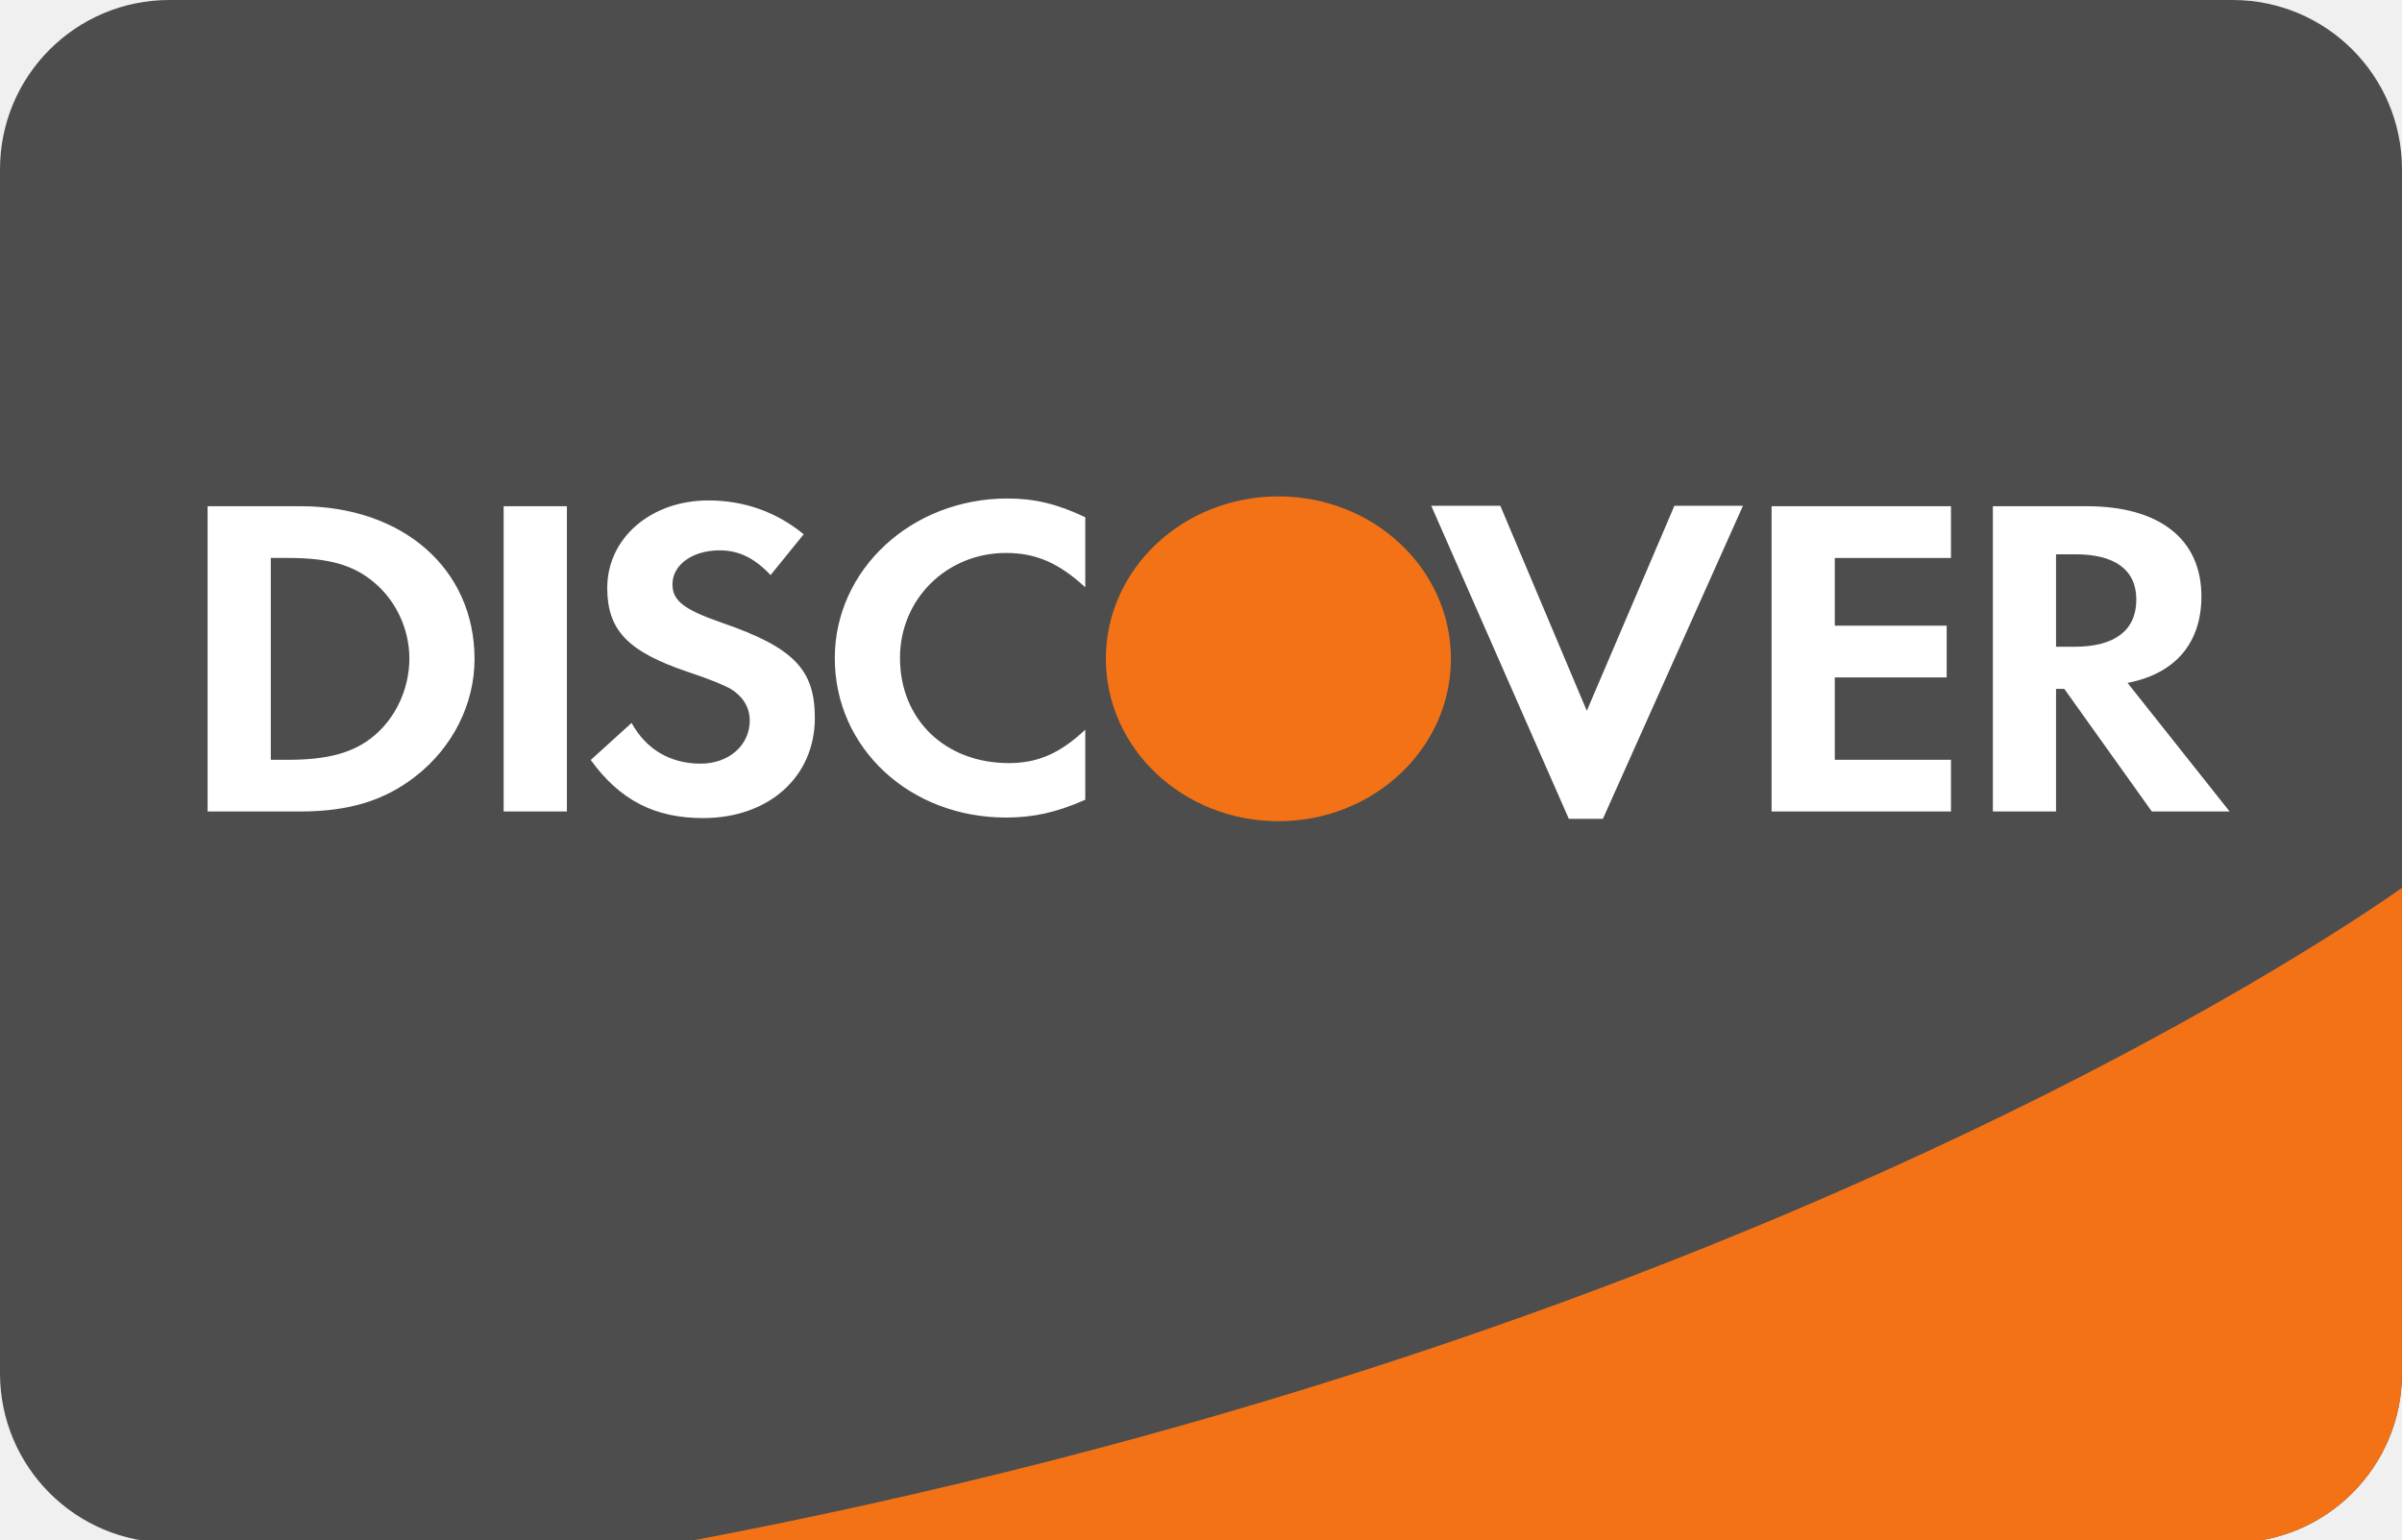
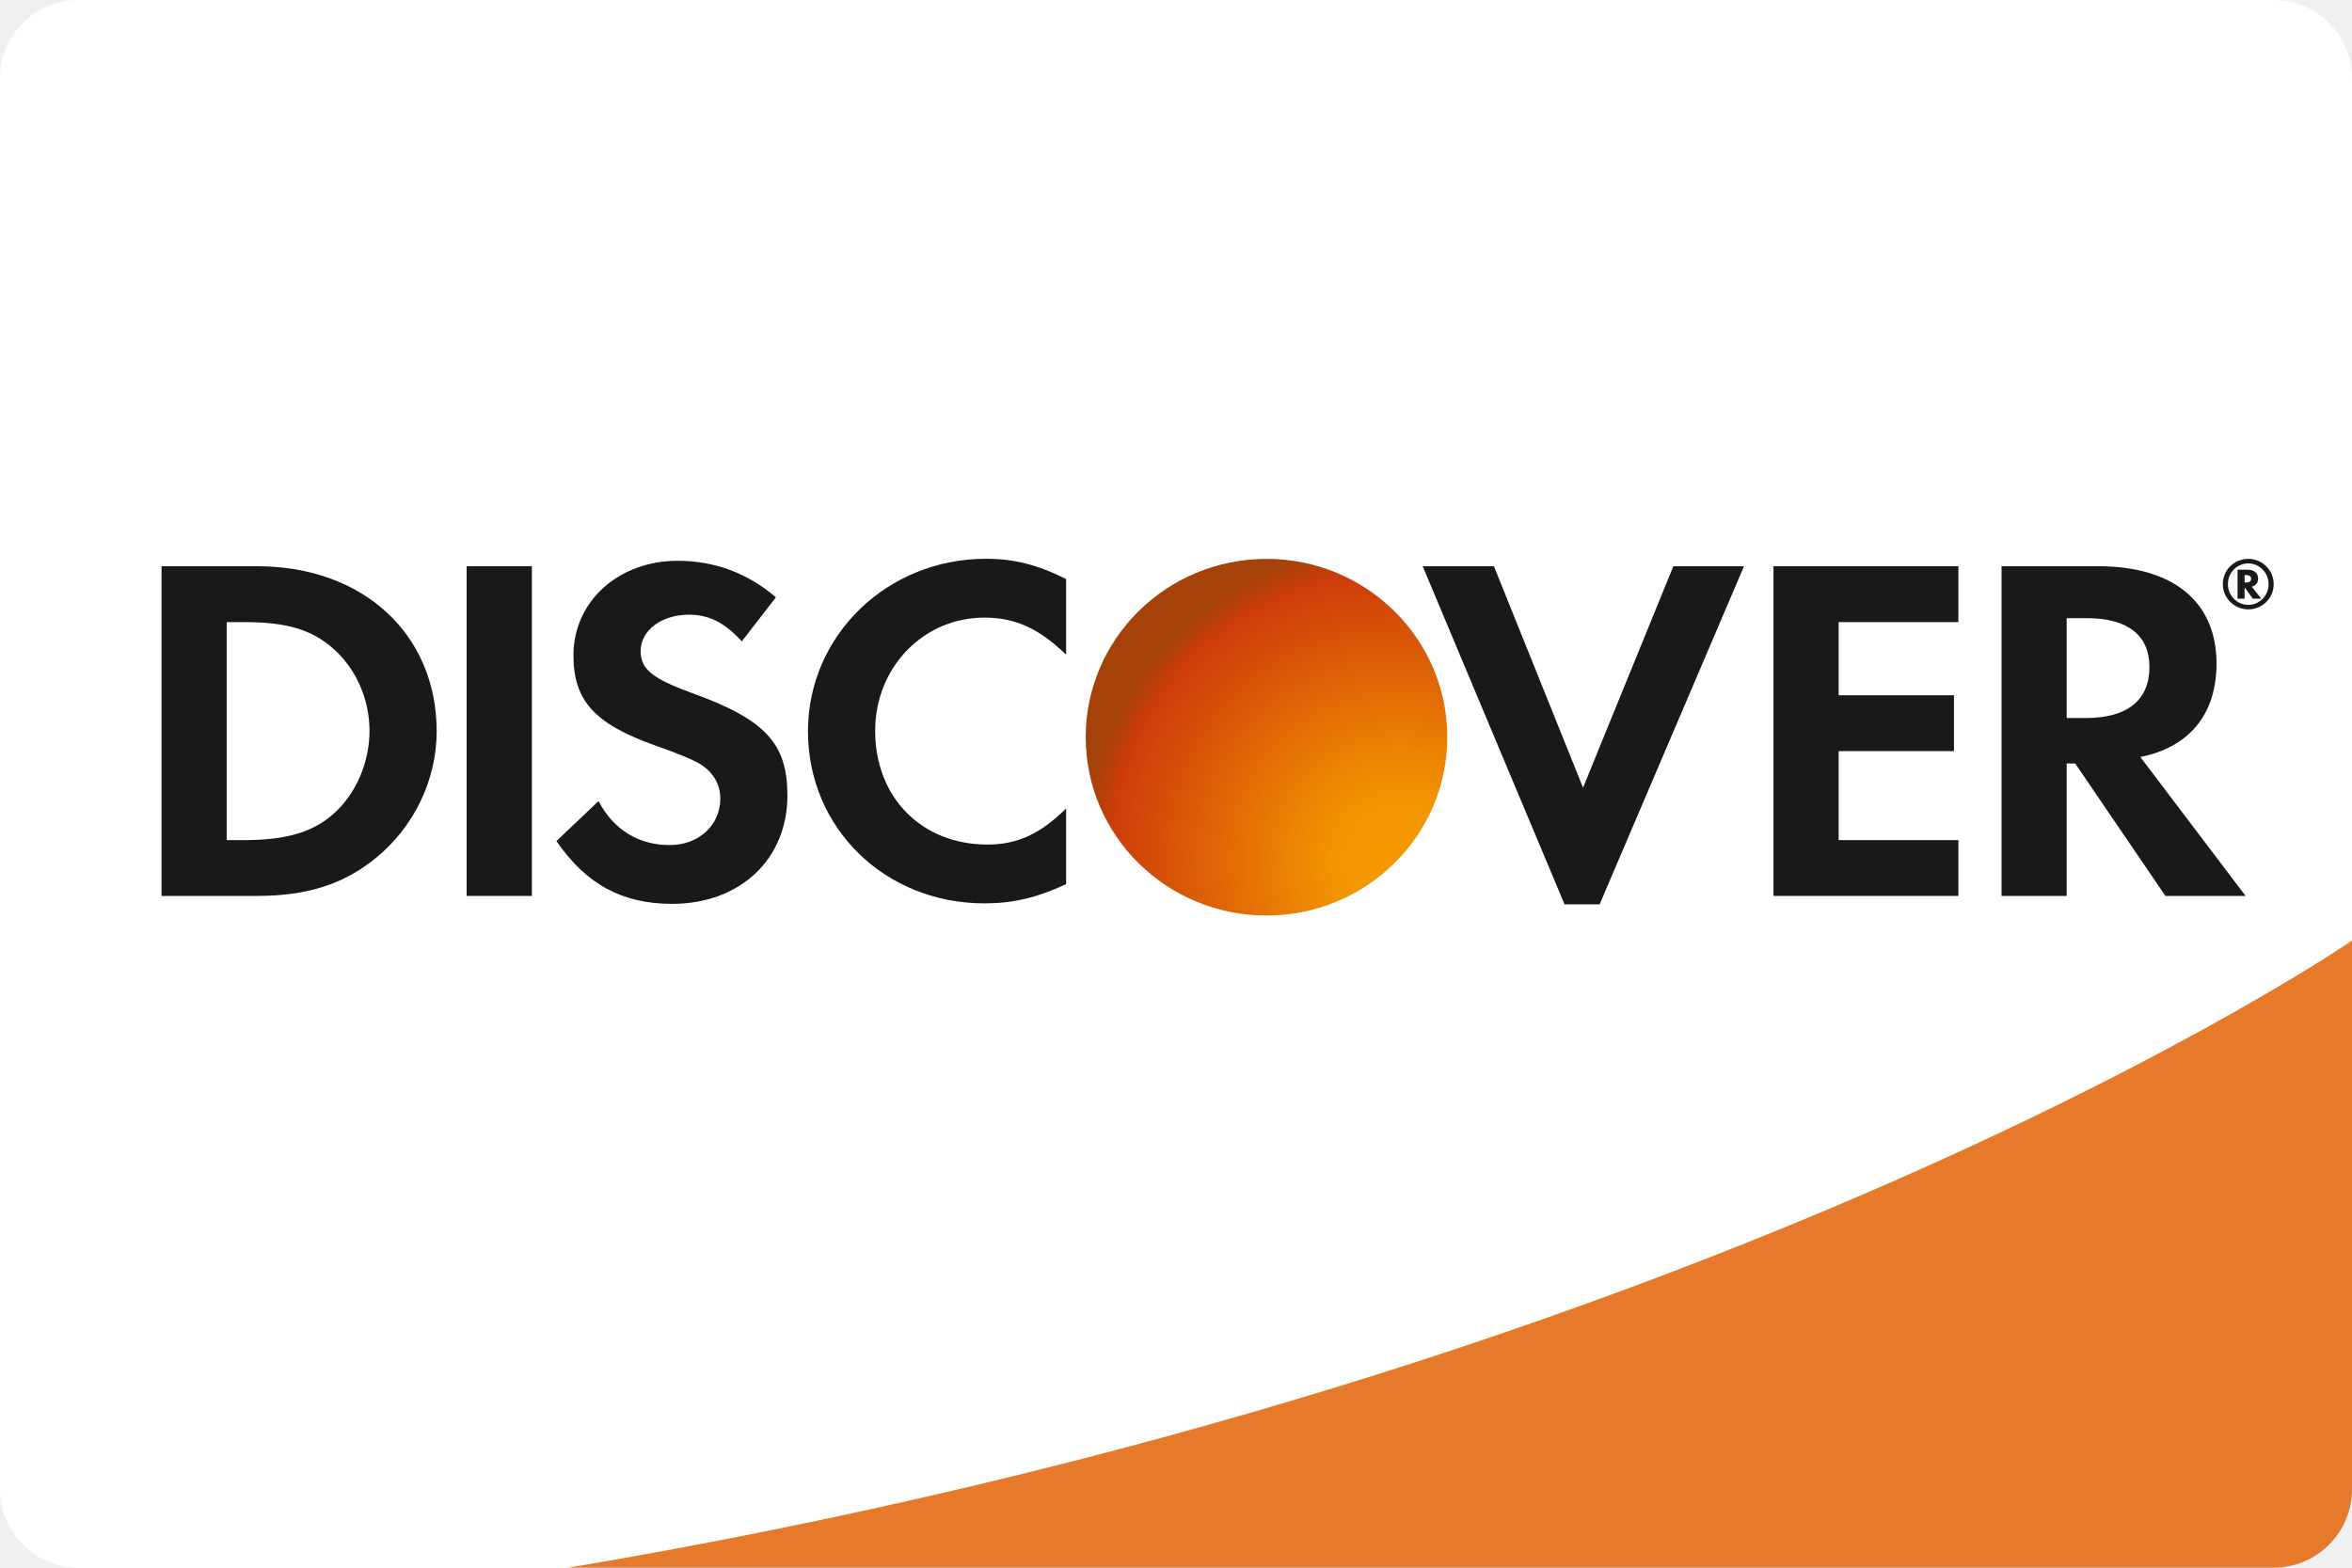
- <svg xmlns="http://www.w3.org/2000/svg" width="780" height="500" viewBox="0 0 780 500">
-   <g fill-rule="evenodd">
-     <path d="M54.992 0C24.627 0 0 24.63 0 55.004v390.992C0 476.376 24.619 501 54.992 501h670.016C755.373 501 780 476.37 780 445.996V55.004C780 24.624 755.381 0 725.008 0H54.992z" fill="#4D4D4D" />
-     <path d="M327.152 161.893c8.837 0 16.248 1.784 25.268 6.09v22.751c-8.544-7.863-15.955-11.154-25.756-11.154-19.264 0-34.414 15.015-34.414 34.05 0 20.075 14.681 34.196 35.37 34.196 9.312 0 16.586-3.12 24.8-10.857v22.763c-9.341 4.14-16.911 5.776-25.756 5.776-31.278 0-55.582-22.596-55.582-51.737 0-28.826 24.951-51.878 56.07-51.878zm-97.113.627c11.546 0 22.11 3.72 30.943 10.994l-10.748 13.248c-5.35-5.646-10.41-8.028-16.564-8.028-8.853 0-15.3 4.745-15.3 10.989 0 5.354 3.619 8.188 15.944 12.482 23.365 8.044 30.29 15.176 30.29 30.926 0 19.193-14.976 32.553-36.32 32.553-15.63 0-26.994-5.795-36.458-18.872l13.268-12.03c4.73 8.61 12.622 13.222 22.42 13.222 9.163 0 15.947-5.952 15.947-13.984 0-4.164-2.055-7.734-6.158-10.258-2.066-1.195-6.158-2.977-14.2-5.647-19.291-6.538-25.91-13.527-25.91-27.185 0-16.225 14.214-28.41 32.846-28.41zm234.723 1.728h22.437l28.084 66.592 28.446-66.592h22.267l-45.494 101.686h-11.053l-44.687-101.686zm-397.348.152h30.15c33.312 0 56.534 20.382 56.534 49.641 0 14.59-7.104 28.696-19.118 38.057-10.108 7.901-21.626 11.445-37.574 11.445H67.414V164.4zm96.135 0h20.54v99.143h-20.54V164.4zm411.734 0h58.252v16.8H595.81v22.005h36.336v16.791h-36.336v26.762h37.726v16.785h-58.252V164.4zm71.858 0h30.455c23.69 0 37.265 10.71 37.265 29.272 0 15.18-8.514 25.14-23.986 28.105l33.148 41.766h-25.26l-28.429-39.828h-2.678v39.828h-20.515V164.4zm20.515 15.616v30.025h6.002c13.117 0 20.069-5.362 20.069-15.328 0-9.648-6.954-14.697-19.745-14.697h-6.326zM87.94 181.199v65.559h5.512c13.273 0 21.656-2.394 28.11-7.88 7.103-5.955 11.376-15.465 11.376-24.98 0-9.499-4.273-18.725-11.376-24.681-6.785-5.78-14.837-8.018-28.11-8.018H87.94z" fill="#FFF" />
-     <path d="m415.13 161.21c30.941 0 56.022 23.58 56.022 52.709v0.033c0 29.13-25.081 52.742-56.021 52.742s-56.022-23.613-56.022-52.742v-0.033c0-29.13 25.082-52.71 56.022-52.71zm364.85 127.15c-26.05 18.33-221.08 149.34-558.75 212.62h503.76c30.365 0 54.992-24.63 54.992-55.004v-157.62z" fill="#F47216" />
-   </g>
+ <svg xmlns="http://www.w3.org/2000/svg" width="120" height="80" viewBox="0 0 120 80" fill="none">
+   <rect width="120" height="80" rx="4" fill="white" />
+   <path fill-rule="evenodd" clip-rule="evenodd" d="M29 80H116.002C118.21 80 120 78.211 120 75.996V48C120 48 87.862 70.106 29 80Z" fill="#E7792B" />
+   <path fill-rule="evenodd" clip-rule="evenodd" d="M113.088 33.862C113.088 30.712 110.888 28.895 107.053 28.895H102.12V45.72H105.443V38.961H105.877L110.481 45.72H114.571L109.202 38.631C111.708 38.129 113.088 36.438 113.088 33.862ZM106.414 36.641H105.443V31.545H106.467C108.538 31.545 109.665 32.402 109.665 34.038C109.665 35.73 108.538 36.641 106.414 36.641Z" fill="#1A1918" />
+   <path fill-rule="evenodd" clip-rule="evenodd" d="M90.484 45.72H99.918V42.871H93.808V38.33H99.692V35.48H93.808V31.746H99.918V28.895H90.484V45.72Z" fill="#1A1918" />
+   <path fill-rule="evenodd" clip-rule="evenodd" d="M80.768 40.196L76.221 28.895H72.586L79.824 46.151H81.613L88.98 28.895H85.374L80.768 40.196Z" fill="#1A1918" />
+   <path d="M64.618 46.72C69.712 46.72 73.841 42.645 73.841 37.62C73.841 32.594 69.712 28.52 64.618 28.52C59.524 28.52 55.394 32.594 55.394 37.62C55.394 42.645 59.524 46.72 64.618 46.72Z" fill="url(#paint0_radial_823_341)" />
+   <path fill-rule="evenodd" clip-rule="evenodd" d="M41.223 37.319C41.223 42.264 45.159 46.099 50.224 46.099C51.656 46.099 52.882 45.821 54.394 45.118V41.255C53.064 42.569 51.887 43.098 50.379 43.098C47.029 43.098 44.651 40.702 44.651 37.294C44.651 34.065 47.104 31.517 50.224 31.517C51.81 31.517 53.011 32.075 54.394 33.409V29.548C52.934 28.818 51.733 28.515 50.302 28.515C45.263 28.515 41.223 32.427 41.223 37.319Z" fill="#1A1918" />
+   <path fill-rule="evenodd" clip-rule="evenodd" d="M35.269 35.352C33.273 34.623 32.687 34.142 32.687 33.233C32.687 32.173 33.731 31.368 35.165 31.368C36.161 31.368 36.98 31.772 37.847 32.731L39.587 30.482C38.157 29.248 36.446 28.617 34.576 28.617C31.559 28.617 29.258 30.684 29.258 33.438C29.258 35.756 30.329 36.942 33.453 38.052C34.755 38.505 35.418 38.806 35.753 39.01C36.417 39.438 36.75 40.044 36.75 40.75C36.75 42.114 35.651 43.124 34.167 43.124C32.581 43.124 31.303 42.341 30.537 40.88L28.388 42.921C29.92 45.141 31.761 46.124 34.292 46.124C37.748 46.124 40.174 43.857 40.174 40.6C40.174 37.927 39.052 36.717 35.269 35.352Z" fill="#1A1918" />
+   <path fill-rule="evenodd" clip-rule="evenodd" d="M23.809 28.895H27.136V45.72H23.809V28.895Z" fill="#1A1918" />
+   <path fill-rule="evenodd" clip-rule="evenodd" d="M13.124 28.895H8.242V45.72H13.098C15.681 45.72 17.546 45.118 19.183 43.778C21.128 42.189 22.279 39.795 22.279 37.319C22.279 32.354 18.519 28.895 13.124 28.895ZM17.01 41.534C15.964 42.465 14.607 42.871 12.458 42.871H11.566V31.746H12.458C14.607 31.746 15.911 32.125 17.01 33.106C18.16 34.117 18.852 35.683 18.852 37.294C18.852 38.91 18.16 40.523 17.01 41.534Z" fill="#1A1918" />
+   <path fill-rule="evenodd" clip-rule="evenodd" d="M115.21 29.527C115.21 29.233 115.005 29.071 114.643 29.071H114.162V30.55H114.52V29.977L114.939 30.55H115.376L114.883 29.94C115.094 29.884 115.21 29.733 115.21 29.527ZM114.58 29.73H114.52V29.343H114.584C114.761 29.343 114.853 29.406 114.853 29.533C114.853 29.664 114.76 29.73 114.58 29.73Z" fill="#1A1918" />
+   <path fill-rule="evenodd" clip-rule="evenodd" d="M114.715 28.519C113.987 28.519 113.41 29.092 113.41 29.808C113.41 30.523 113.994 31.097 114.715 31.097C115.424 31.097 116.005 30.517 116.005 29.808C116.005 29.102 115.424 28.519 114.715 28.519ZM114.71 30.867C114.138 30.867 113.669 30.397 113.669 29.81C113.669 29.221 114.132 28.751 114.71 28.751C115.28 28.751 115.745 29.232 115.745 29.81C115.745 30.391 115.28 30.867 114.71 30.867Z" fill="#1A1918" />
+   <defs>
+     <radialGradient id="paint0_radial_823_341" cx="0" cy="0" r="1" gradientUnits="userSpaceOnUse" gradientTransform="translate(71.5 44) rotate(-142.431) scale(16.4012 16.1816)">
+       <stop stop-color="#F59900" />
+       <stop offset="0.21" stop-color="#F39501" />
+       <stop offset="0.908" stop-color="#CE3C0B" />
+       <stop offset="1" stop-color="#A4420A" />
+     </radialGradient>
+   </defs>
</svg>
